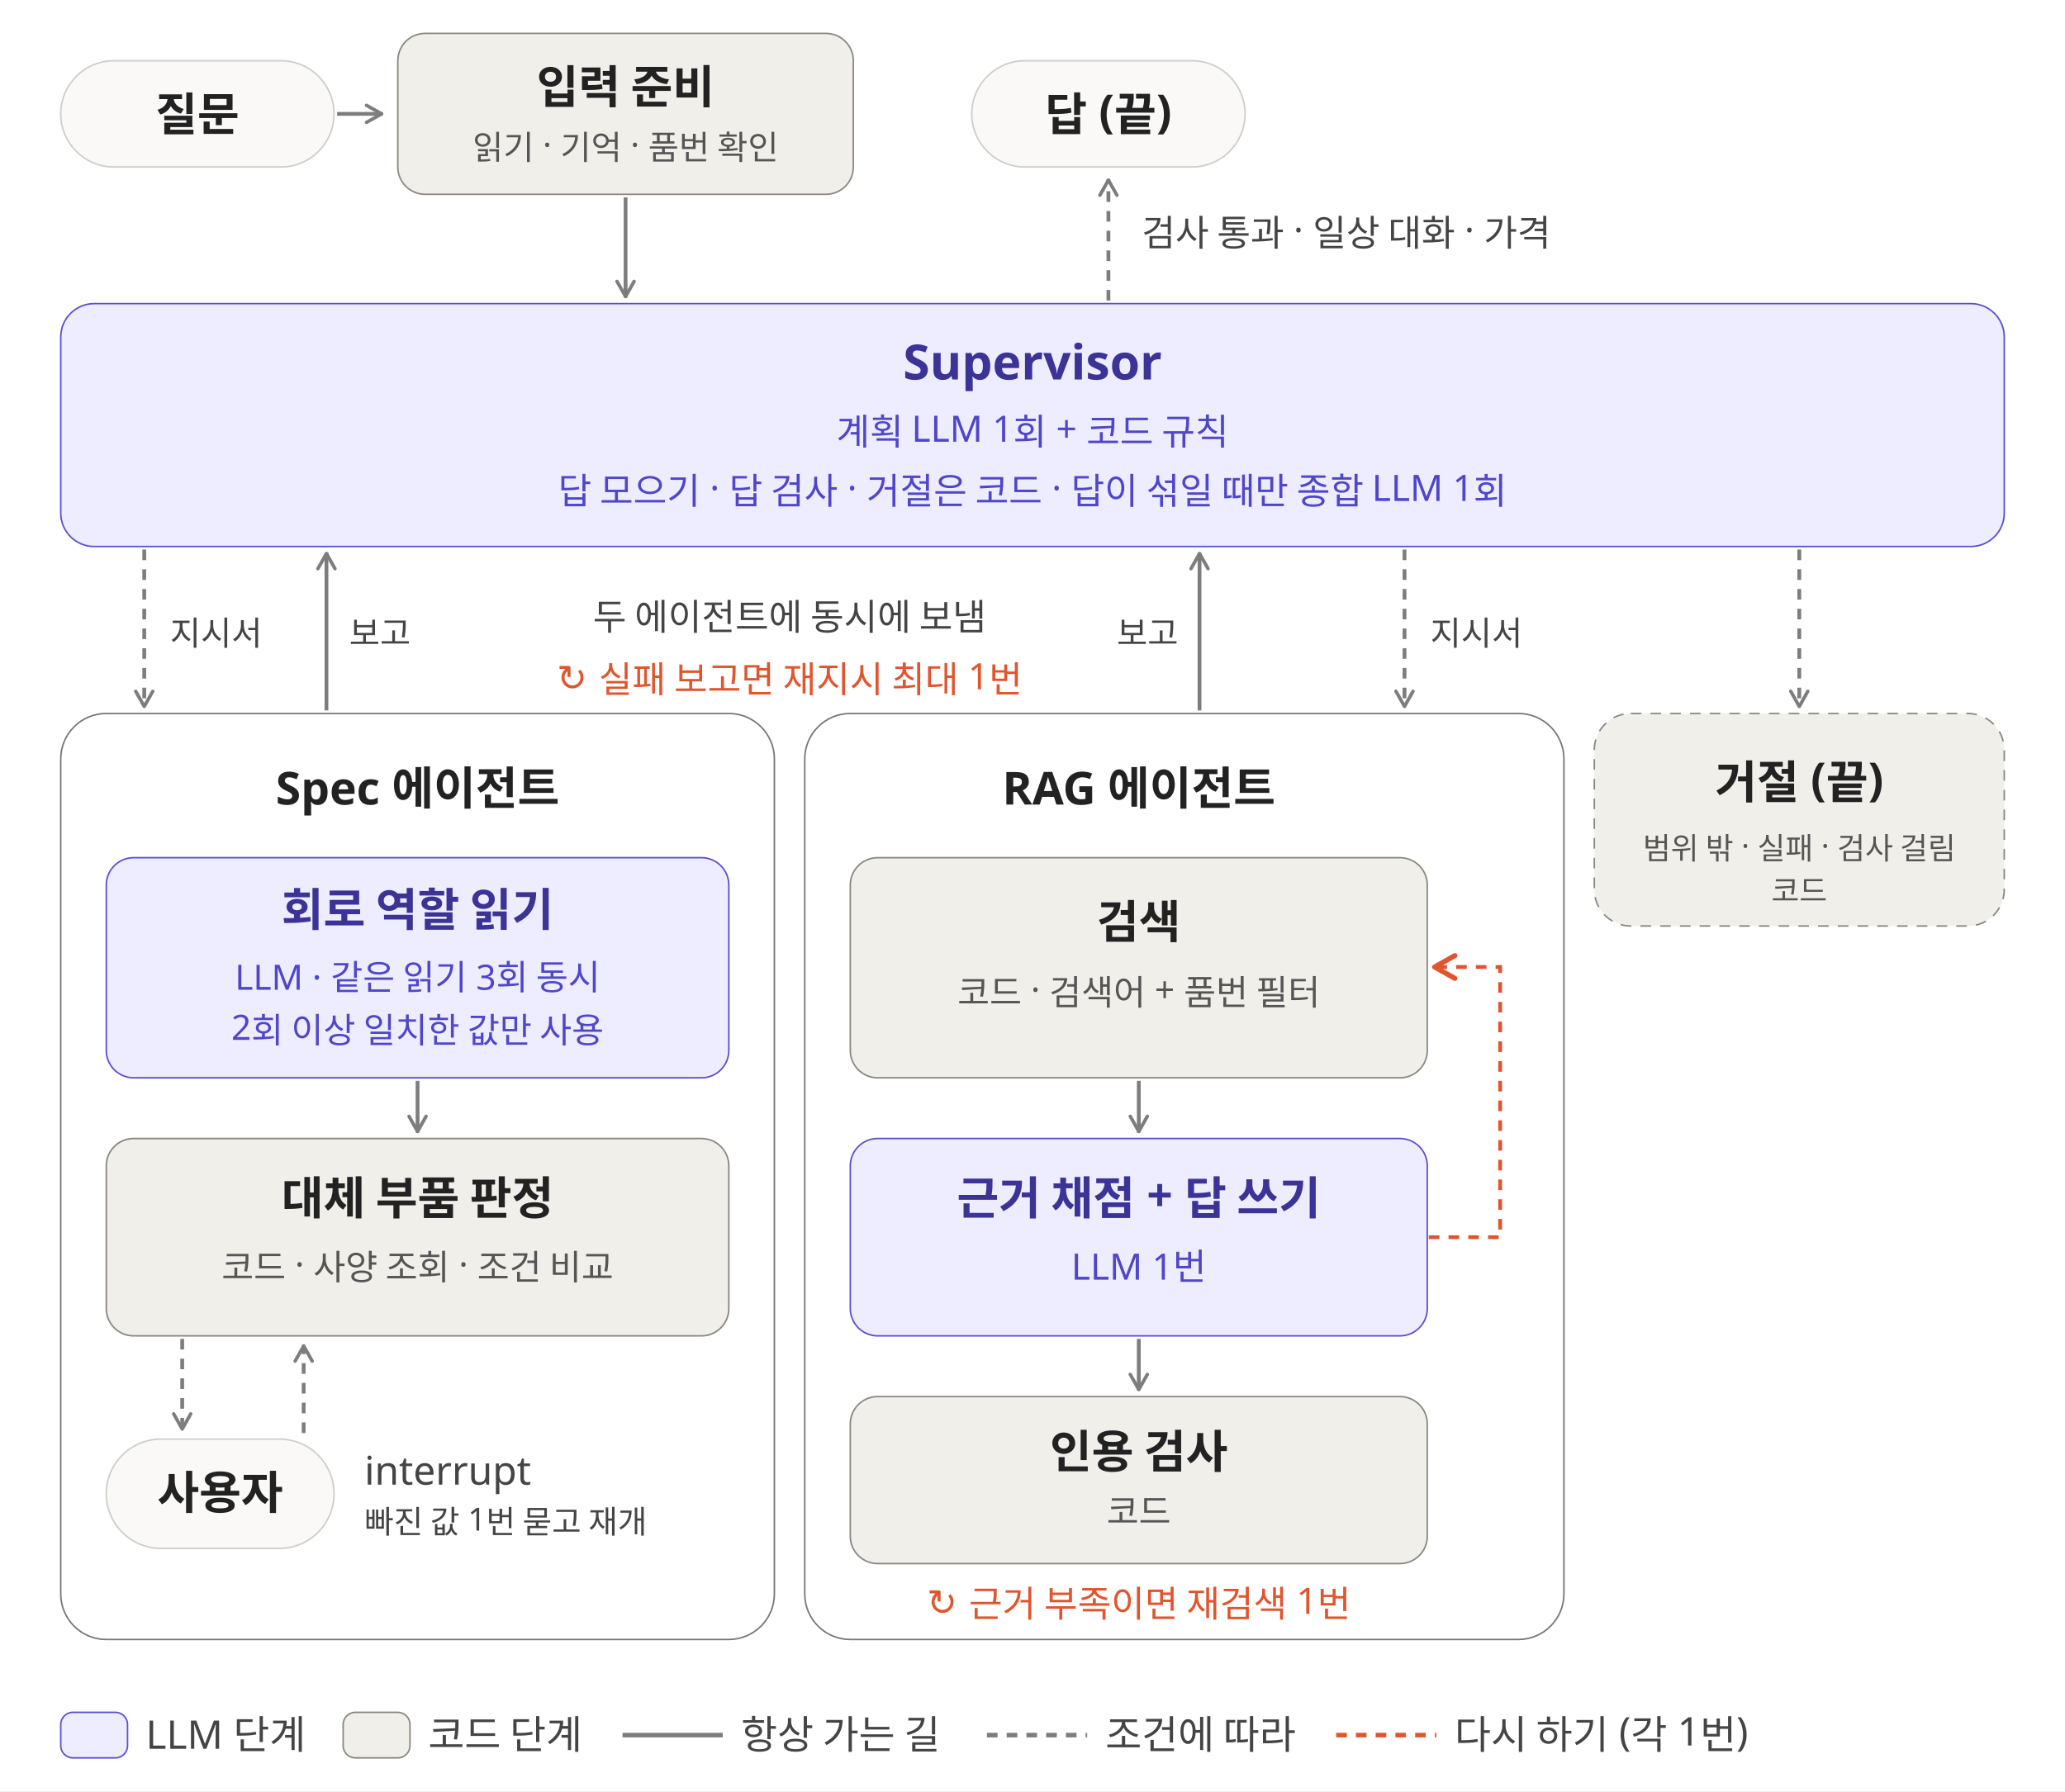
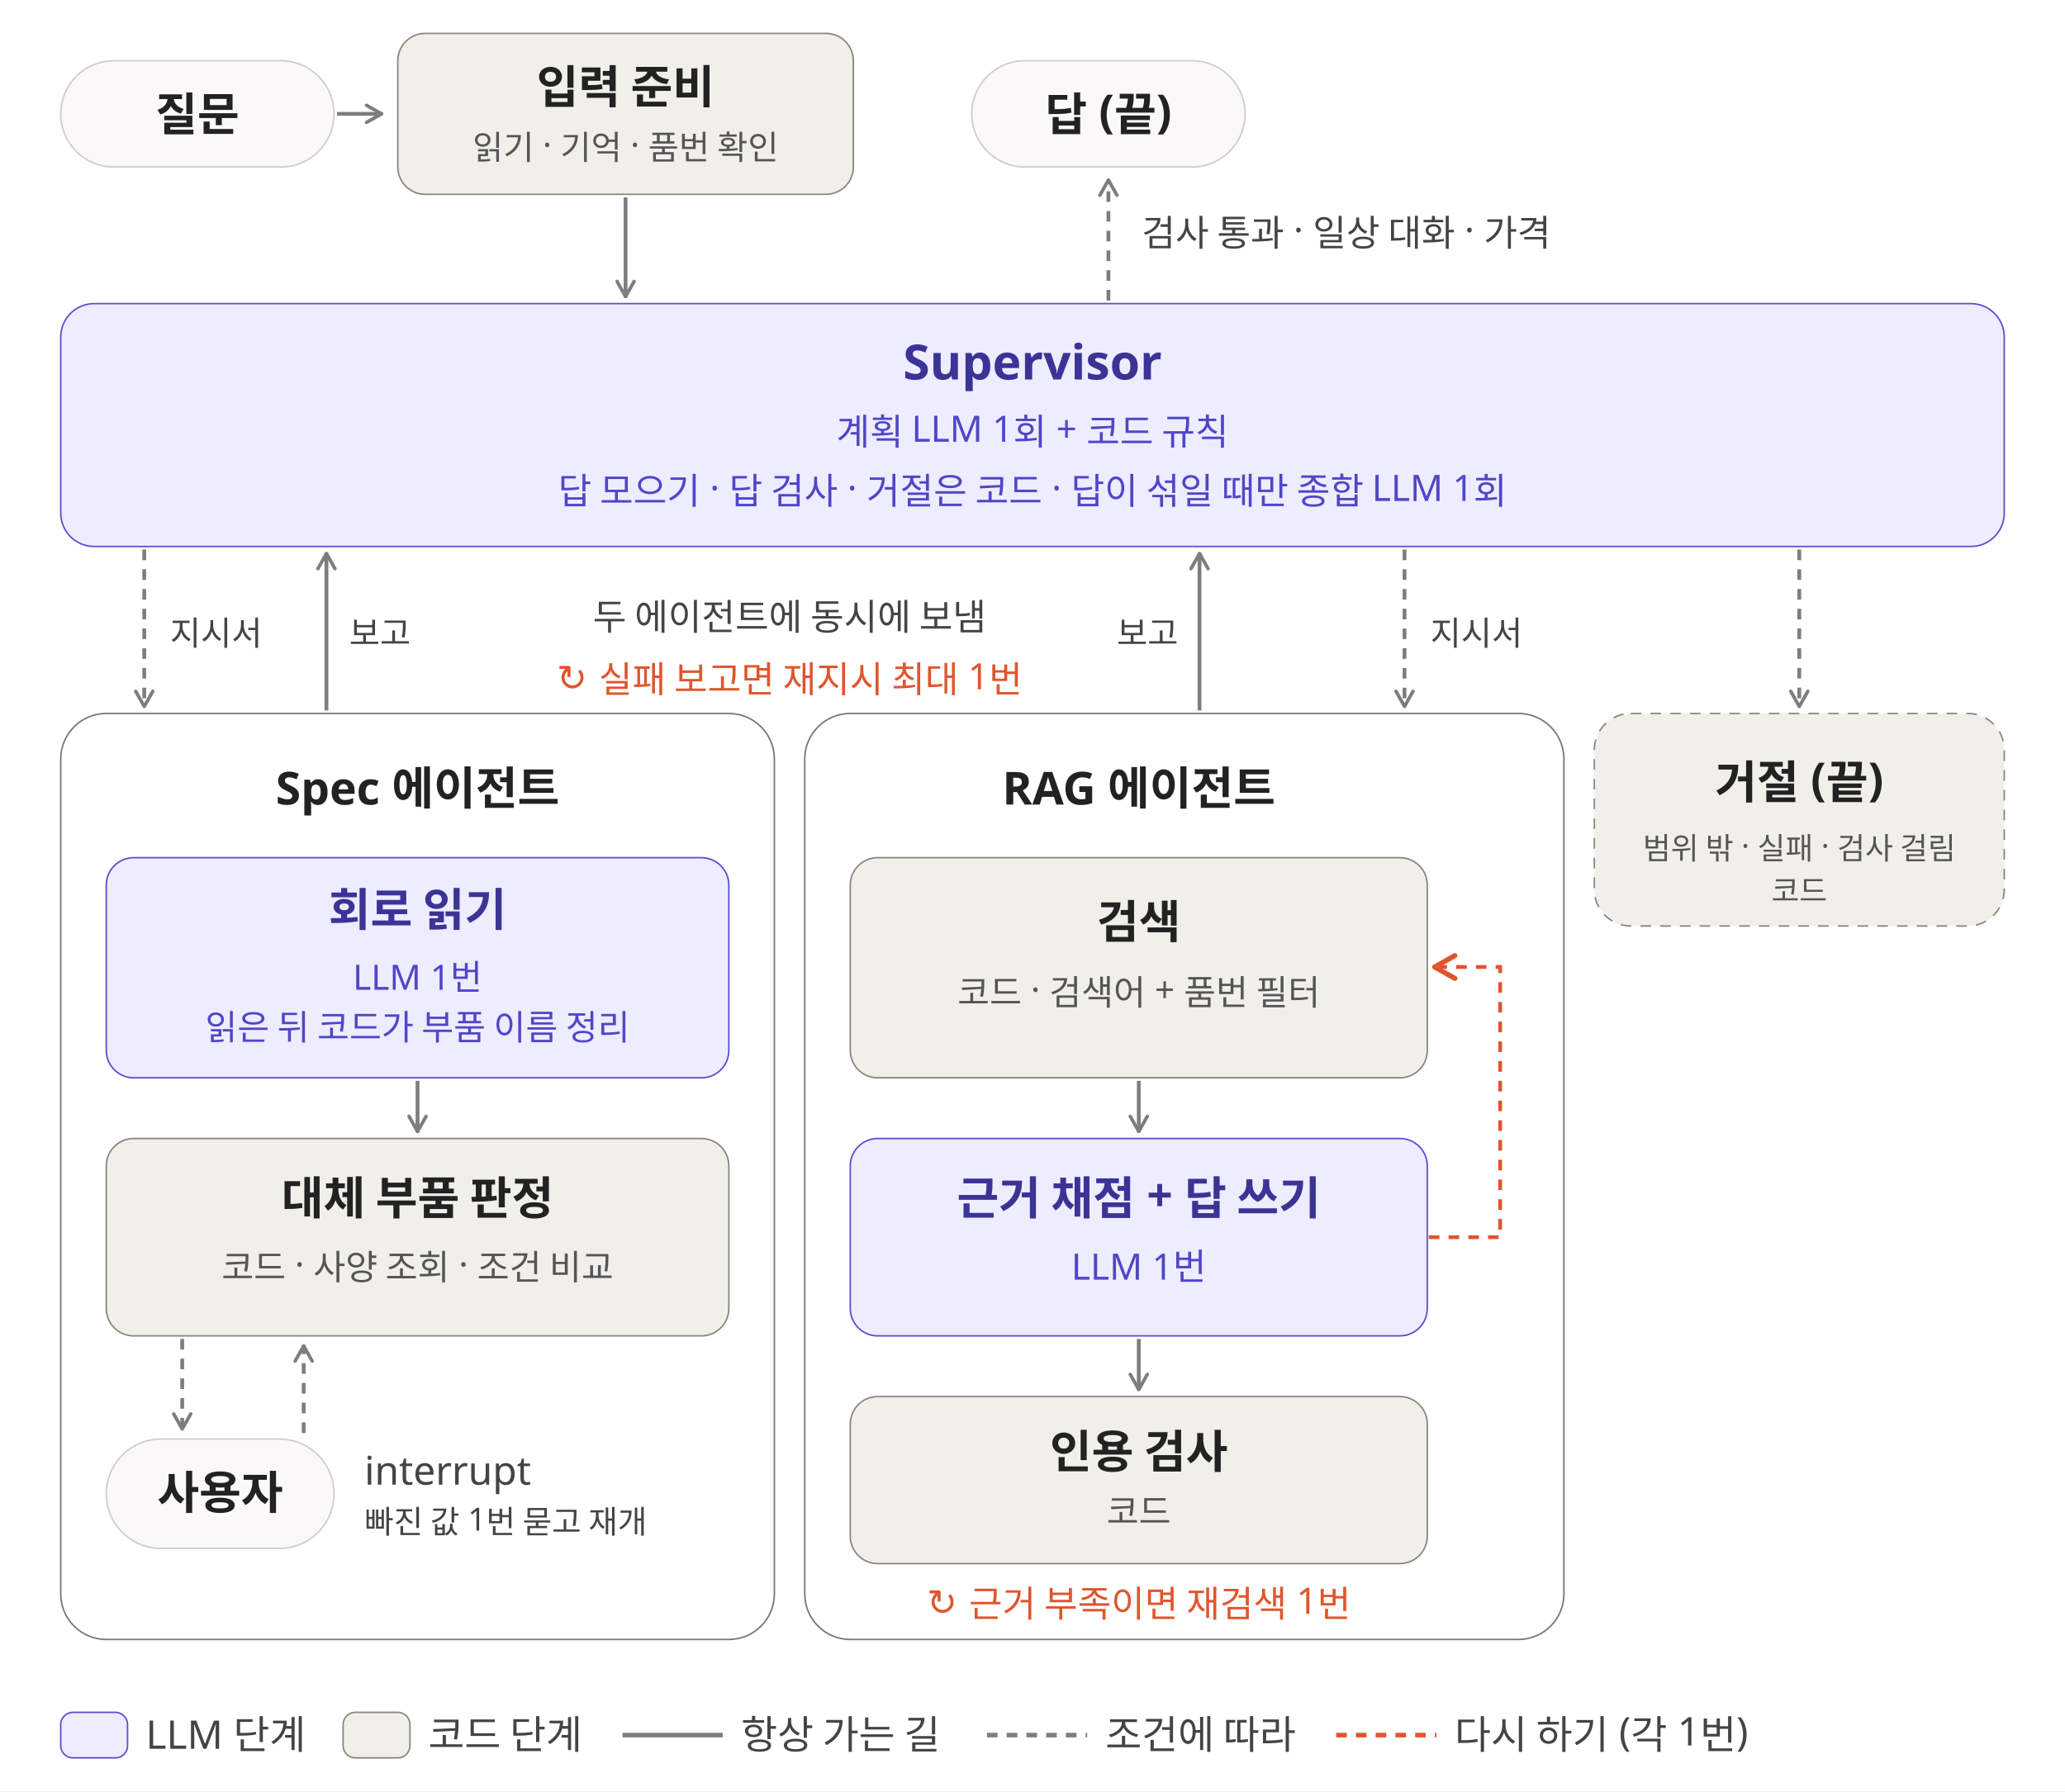
<svg xmlns="http://www.w3.org/2000/svg" viewBox="0 0 1360 1180" width="1360" height="1180" font-family="'Apple SD Gothic Neo','Pretendard','Noto Sans KR',sans-serif">
  <defs>
    <marker id="ag" markerUnits="userSpaceOnUse" viewBox="0 0 12 12" refX="10.5" refY="6" markerWidth="15" markerHeight="15" orient="auto-start-reverse">
      <path d="M2 1.5 L10 6 L2 10.5" fill="none" stroke="#7d7d7d" stroke-width="1.8" stroke-linecap="round" stroke-linejoin="round" />
    </marker>
    <marker id="ao" markerUnits="userSpaceOnUse" viewBox="0 0 12 12" refX="10.5" refY="6" markerWidth="20" markerHeight="20" orient="auto-start-reverse">
      <path d="M2 1.5 L10 6 L2 10.5" fill="none" stroke="#e0552d" stroke-width="2" stroke-linecap="round" stroke-linejoin="round" />
    </marker>
  </defs>
  <rect width="1360" height="1180" fill="#ffffff" />
  <rect x="40" y="40" width="180" height="70" rx="35" fill="#faf9f7" stroke="#cfcdc8" />
  <text x="130" y="86" text-anchor="middle" font-size="30" font-weight="700" fill="#222">질문</text>
  <line x1="222" y1="75" x2="252" y2="75" stroke="#7d7d7d" stroke-width="2.5" marker-end="url(#ag)" />
  <rect x="262" y="22" width="300" height="106" rx="18" fill="#f1efe9" stroke="#8a8780" />
  <text x="412" y="68" text-anchor="middle" font-size="30" font-weight="700" fill="#222">입력 준비</text>
  <text x="412" y="105" text-anchor="middle" font-size="22" fill="#555">읽기 · 기억 · 품번 확인</text>
  <line x1="412" y1="130" x2="412" y2="196" stroke="#7d7d7d" stroke-width="2.5" marker-end="url(#ag)" />
  <rect x="640" y="40" width="180" height="70" rx="35" fill="#faf9f7" stroke="#cfcdc8" />
  <text x="730" y="86" text-anchor="middle" font-size="30" font-weight="700" fill="#222">답 (끝)</text>
  <line x1="730" y1="198" x2="730" y2="118" stroke="#7d7d7d" stroke-width="2.5" stroke-dasharray="7 6" marker-end="url(#ag)" />
  <text x="752" y="162" font-size="24" fill="#444">검사 통과 · 일상 대화 · 가격</text>
  <rect x="40" y="200" width="1280" height="160" rx="22" fill="#eeecff" stroke="#5b4fcf" />
  <text x="680" y="250" text-anchor="middle" font-size="32" font-weight="700" fill="#3b3496">Supervisor</text>
  <text x="680" y="293" text-anchor="middle" font-size="24" fill="#4f46c8">계획 LLM 1회 + 코드 규칙</text>
  <text x="680" y="332" text-anchor="middle" font-size="24" fill="#4f46c8">답 모으기 · 답 검사 · 거절은 코드 · 답이 섞일 때만 종합 LLM 1회</text>
  <line x1="95" y1="362" x2="95" y2="466" stroke="#7d7d7d" stroke-width="2.5" stroke-dasharray="7 6" marker-end="url(#ag)" />
  <text x="112" y="425" font-size="22" fill="#444">지시서</text>
  <line x1="215" y1="468" x2="215" y2="364" stroke="#7d7d7d" stroke-width="2.5" marker-end="url(#ag)" />
  <text x="230" y="425" font-size="22" fill="#444">보고</text>
  <text x="520" y="415" text-anchor="middle" font-size="24" fill="#444">두 에이전트에 동시에 보냄</text>
  <text x="520" y="455" text-anchor="middle" font-size="24" fill="#e0552d">↻ 실패 보고면 재지시 최대 1번</text>
  <line x1="790" y1="468" x2="790" y2="364" stroke="#7d7d7d" stroke-width="2.5" marker-end="url(#ag)" />
  <text x="776" y="425" text-anchor="end" font-size="22" fill="#444">보고</text>
  <line x1="925" y1="362" x2="925" y2="466" stroke="#7d7d7d" stroke-width="2.5" stroke-dasharray="7 6" marker-end="url(#ag)" />
  <text x="942" y="425" font-size="22" fill="#444">지시서</text>
  <line x1="1185" y1="362" x2="1185" y2="466" stroke="#7d7d7d" stroke-width="2.5" stroke-dasharray="7 6" marker-end="url(#ag)" />
  <rect x="40" y="470" width="470" height="610" rx="30" fill="#ffffff" stroke="#777" />
  <text x="275" y="530" text-anchor="middle" font-size="30" font-weight="700" fill="#222">Spec 에이전트</text>
  <rect x="70" y="565" width="410" height="145" rx="18" fill="#eeecff" stroke="#5b4fcf" />
-   <text x="275" y="610" text-anchor="middle" font-size="30" font-weight="700" fill="#3b3496">회로 역할 읽기</text>
-   <text x="275" y="652" text-anchor="middle" font-size="23" fill="#4f46c8">LLM · 같은 읽기 3회 동시</text>
-   <text x="275" y="685" text-anchor="middle" font-size="23" fill="#4f46c8">2회 이상 일치한 값만 사용</text>
+   <text x="275" y="610" text-anchor="middle" font-size="30" font-weight="700" fill="#3b3496">회로 읽기</text>
+   <text x="275" y="652" text-anchor="middle" font-size="23" fill="#4f46c8">LLM 1번</text>
+   <text x="275" y="685" text-anchor="middle" font-size="23" fill="#4f46c8">읽은 뒤 코드가 부품 이름 정리</text>
  <line x1="275" y1="712" x2="275" y2="746" stroke="#7d7d7d" stroke-width="2.5" marker-end="url(#ag)" />
  <rect x="70" y="750" width="410" height="130" rx="18" fill="#f1efe9" stroke="#8a8780" />
  <text x="275" y="800" text-anchor="middle" font-size="30" font-weight="700" fill="#222">대체 부품 판정</text>
  <text x="275" y="843" text-anchor="middle" font-size="23" fill="#555">코드 · 사양 조회 · 조건 비교</text>
  <line x1="120" y1="882" x2="120" y2="942" stroke="#7d7d7d" stroke-width="2.5" stroke-dasharray="7 6" marker-end="url(#ag)" />
  <line x1="200" y1="944" x2="200" y2="886" stroke="#7d7d7d" stroke-width="2.5" stroke-dasharray="7 6" marker-end="url(#ag)" />
  <rect x="70" y="948" width="150" height="72" rx="36" fill="#faf9f7" stroke="#cfcdc8" />
  <text x="145" y="994" text-anchor="middle" font-size="30" font-weight="700" fill="#222">사용자</text>
  <text x="240" y="978" font-size="26" fill="#444">interrupt</text>
  <text x="240" y="1010" font-size="21" fill="#444">빠진 값 1번 묻고 재개</text>
  <rect x="530" y="470" width="500" height="610" rx="30" fill="#ffffff" stroke="#777" />
  <text x="750" y="530" text-anchor="middle" font-size="30" font-weight="700" fill="#222">RAG 에이전트</text>
  <rect x="560" y="565" width="380" height="145" rx="18" fill="#f1efe9" stroke="#8a8780" />
  <text x="750" y="618" text-anchor="middle" font-size="30" font-weight="700" fill="#222">검색</text>
  <text x="750" y="662" text-anchor="middle" font-size="23" fill="#555">코드 · 검색어 + 품번 필터</text>
  <line x1="750" y1="712" x2="750" y2="746" stroke="#7d7d7d" stroke-width="2.5" marker-end="url(#ag)" />
  <rect x="560" y="750" width="380" height="130" rx="18" fill="#eeecff" stroke="#5b4fcf" />
  <text x="750" y="800" text-anchor="middle" font-size="30" font-weight="700" fill="#3b3496">근거 채점 + 답 쓰기</text>
  <text x="750" y="843" text-anchor="middle" font-size="24" fill="#4f46c8">LLM 1번</text>
  <line x1="750" y1="882" x2="750" y2="916" stroke="#7d7d7d" stroke-width="2.5" marker-end="url(#ag)" />
  <rect x="560" y="920" width="380" height="110" rx="18" fill="#f1efe9" stroke="#8a8780" />
  <text x="750" y="967" text-anchor="middle" font-size="30" font-weight="700" fill="#222">인용 검사</text>
  <text x="750" y="1004" text-anchor="middle" font-size="23" fill="#555">코드</text>
  <text x="750" y="1064" text-anchor="middle" font-size="24" fill="#e0552d">↻ 근거 부족이면 재검색 1번</text>
  <path d="M941 815 H988 V637 H944" fill="none" stroke="#e0552d" stroke-width="2.5" stroke-dasharray="7 6" marker-end="url(#ao)" />
  <rect x="1050" y="470" width="270" height="140" rx="24" fill="#f1efe9" stroke="#8a8780" stroke-dasharray="7 6" />
  <text x="1185" y="526" text-anchor="middle" font-size="30" font-weight="700" fill="#222">거절 (끝)</text>
  <text x="1185" y="566" text-anchor="middle" font-size="20" fill="#555">범위 밖 · 실패 · 검사 걸림</text>
  <text x="1185" y="594" text-anchor="middle" font-size="20" fill="#555">코드</text>
  <rect x="40" y="1128" width="44" height="30" rx="8" fill="#eeecff" stroke="#5b4fcf" />
  <text x="96" y="1152" font-size="26" fill="#444">LLM 단계</text>
  <rect x="226" y="1128" width="44" height="30" rx="8" fill="#f1efe9" stroke="#8a8780" />
  <text x="282" y="1152" font-size="26" fill="#444">코드 단계</text>
  <line x1="410" y1="1143" x2="476" y2="1143" stroke="#7d7d7d" stroke-width="3" />
  <text x="488" y="1152" font-size="26" fill="#444">항상 가는 길</text>
  <line x1="650" y1="1143" x2="716" y2="1143" stroke="#7d7d7d" stroke-width="3" stroke-dasharray="7 6" />
  <text x="728" y="1152" font-size="26" fill="#444">조건에 따라</text>
  <line x1="880" y1="1143" x2="946" y2="1143" stroke="#e0552d" stroke-width="3" stroke-dasharray="7 6" />
  <text x="958" y="1152" font-size="26" fill="#444">다시 하기 (각 1번)</text>
</svg>
